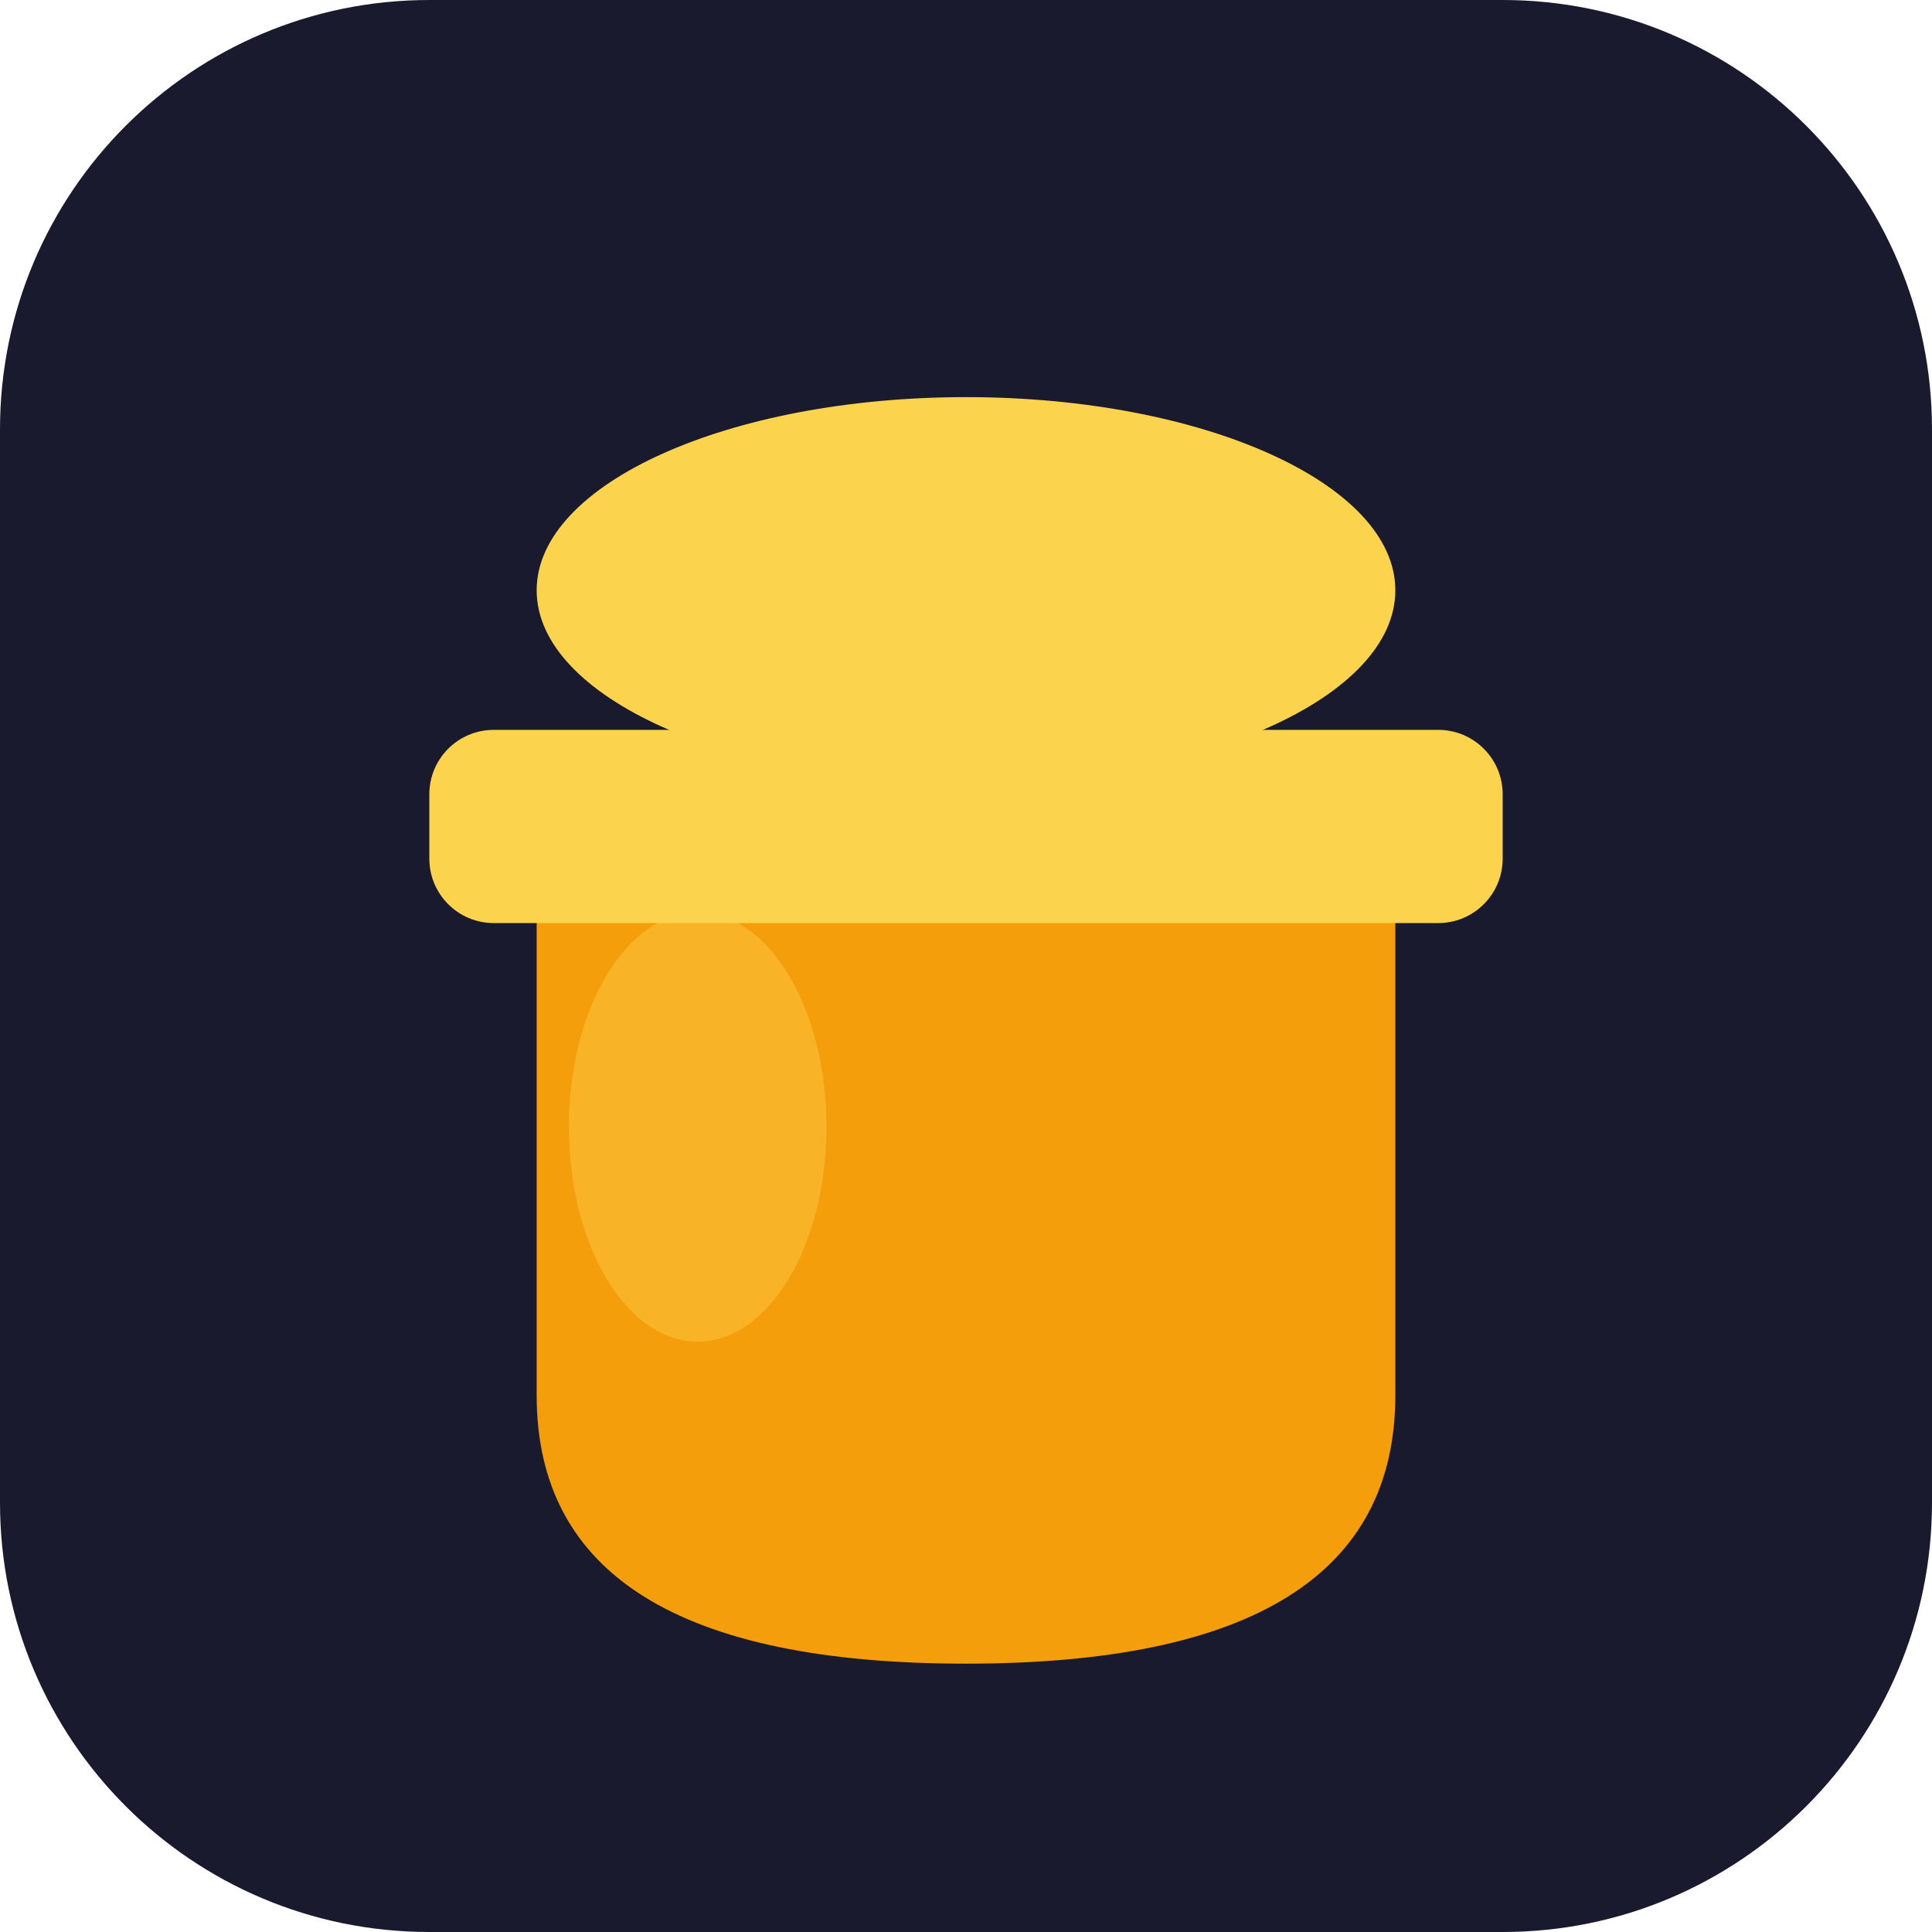
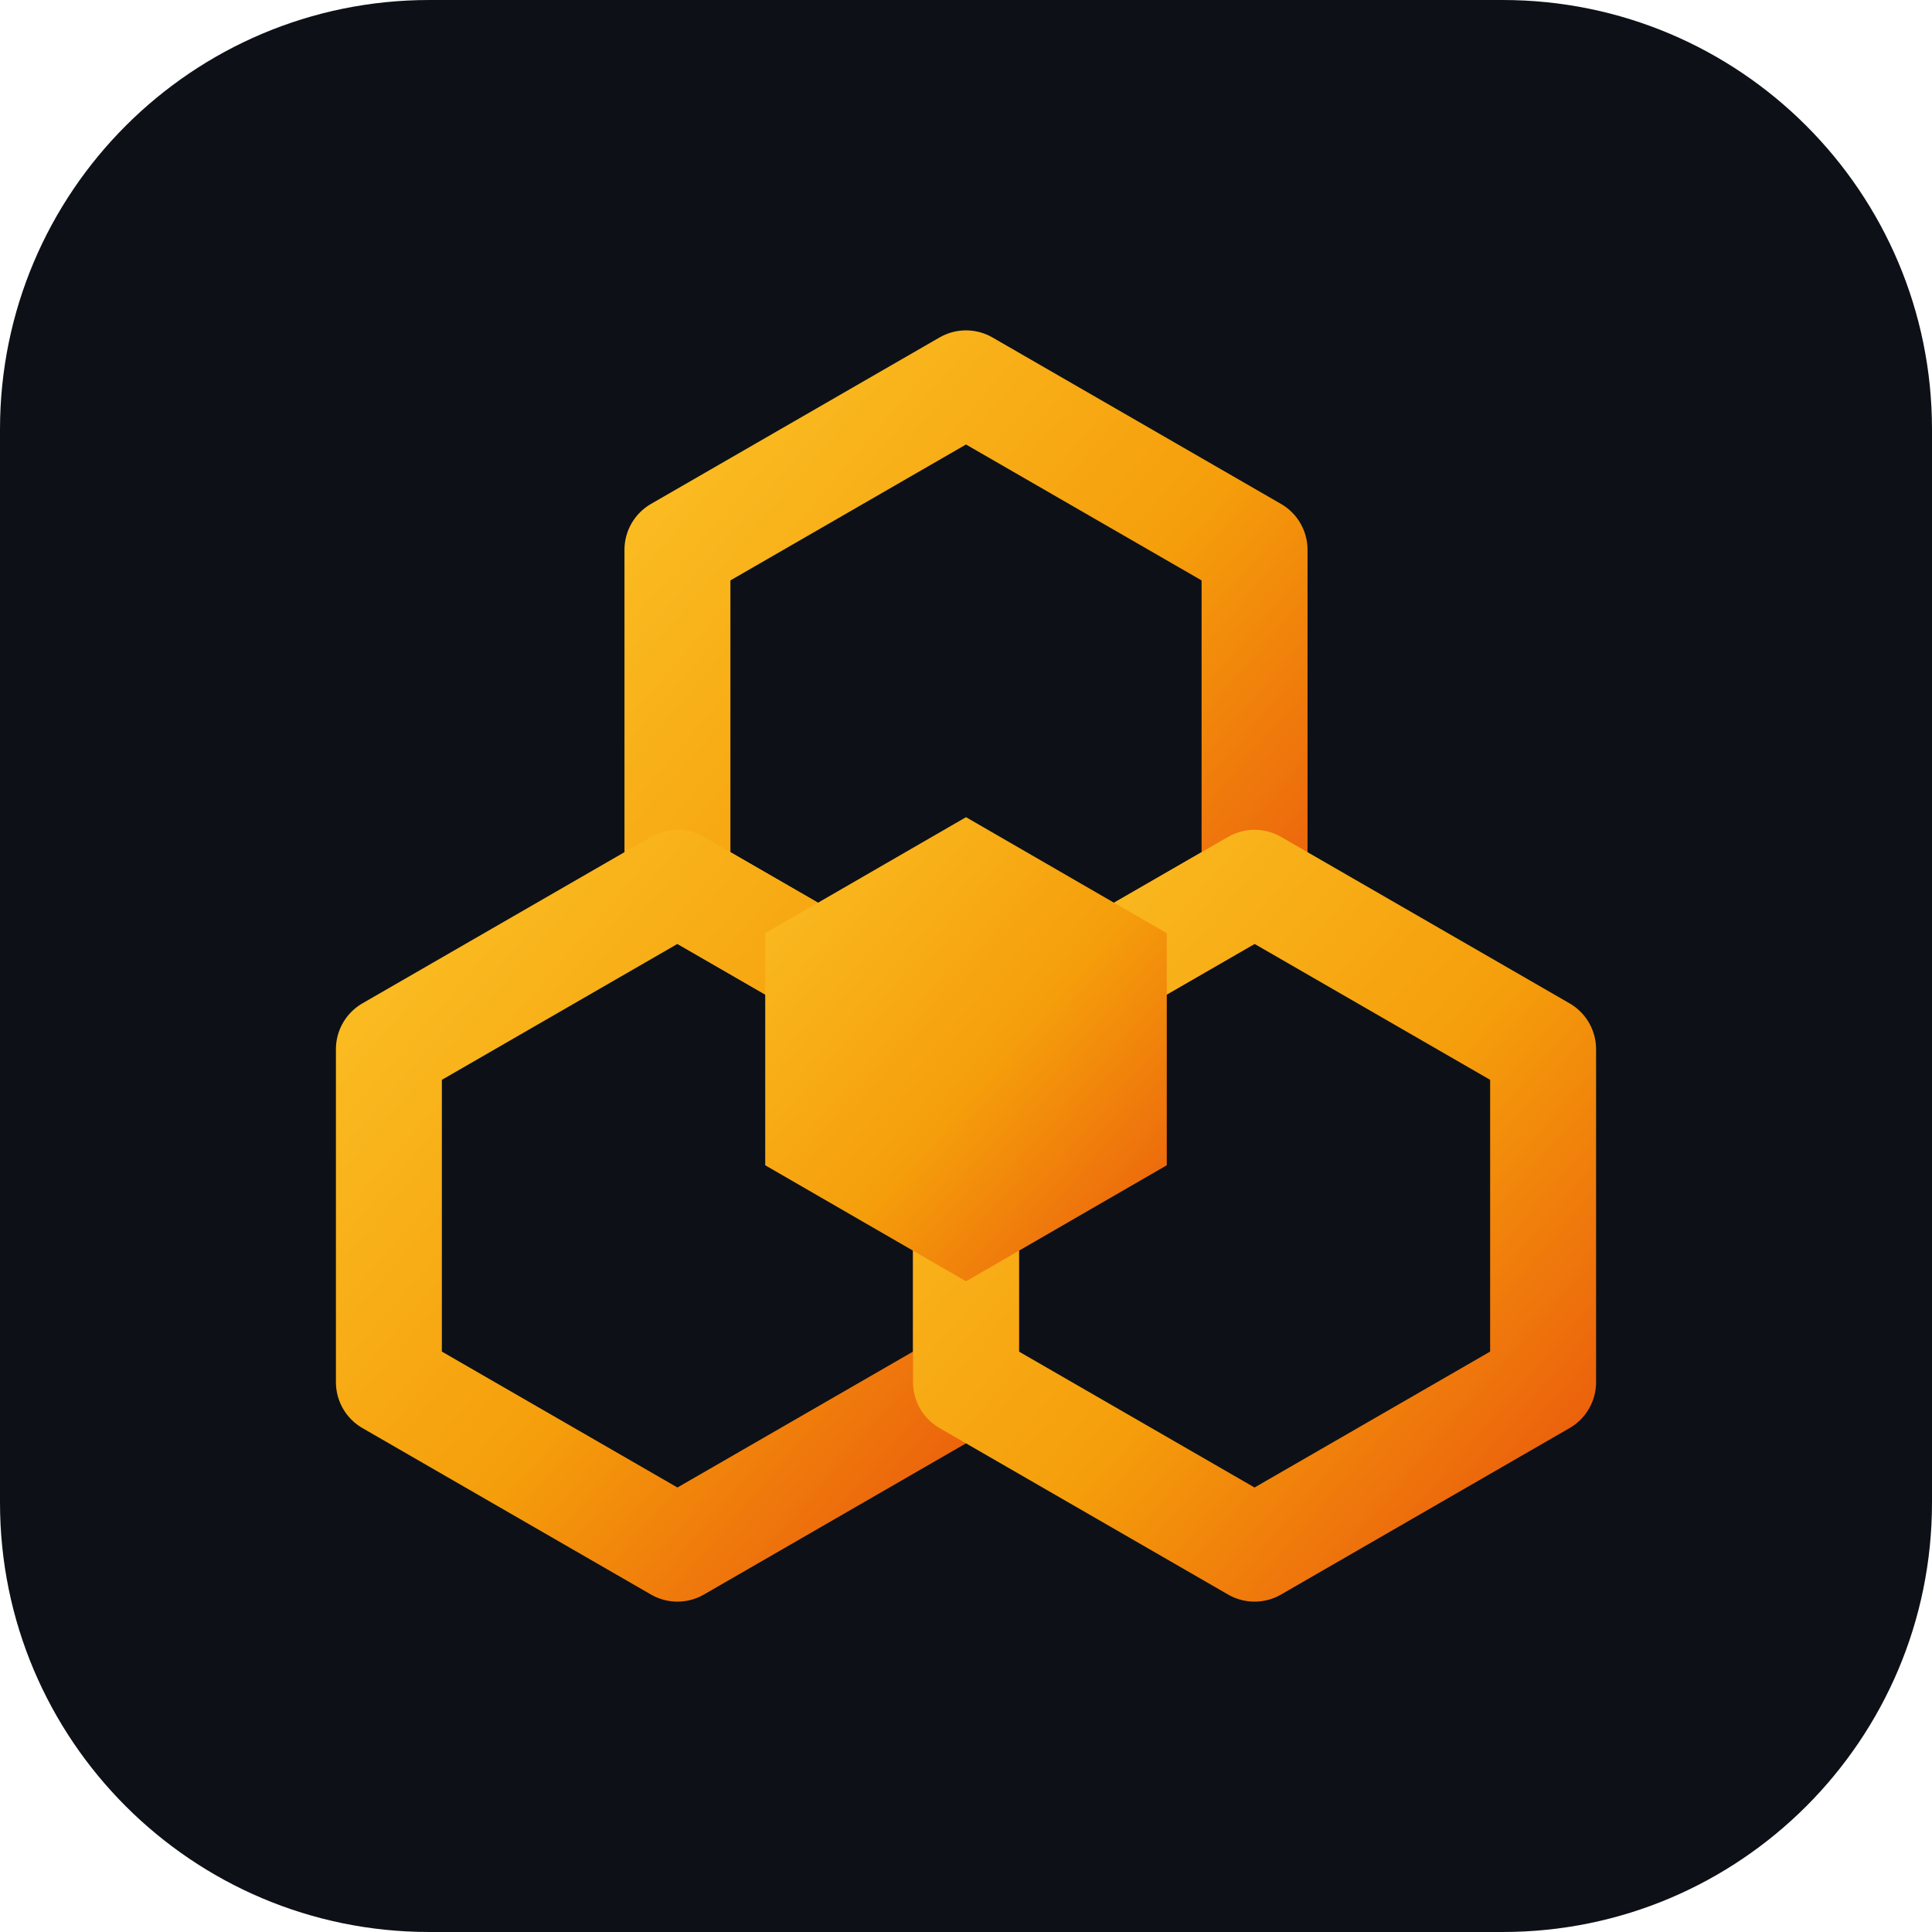
<svg xmlns="http://www.w3.org/2000/svg" viewBox="0 0 180 180">
-   <rect width="180" height="180" rx="40" fill="#1a1a2e" />
-   <path d="M50 80 L50 130 Q50 155 90 155 Q130 155 130 130 L130 80 Z" fill="#f59e0b" />
-   <rect x="40" y="68" width="100" height="18" rx="6" fill="#fcd34d" />
-   <ellipse cx="90" cy="55" rx="40" ry="18" fill="#fcd34d" />
-   <ellipse cx="65" cy="105" rx="12" ry="20" fill="#fcd34d" opacity="0.4" />
+   <defs>
+     <linearGradient id="hp-touch-grad" x1="0" y1="0" x2="1" y2="1">
+       <stop offset="0%" stop-color="#fbbf24" />
+       <stop offset="55%" stop-color="#f59e0b" />
+       <stop offset="100%" stop-color="#ea580c" />
+     </linearGradient>
+   </defs>
+   <rect width="180" height="180" rx="40" fill="#0d1117" />
+   <g transform="translate(90 90) scale(4.7) translate(-16 -16.15)">
+     <polygon points="16,4.6 21.72,7.9 21.72,14.5 16,17.8 10.28,14.5 10.28,7.9" fill="none" stroke="url(#hp-touch-grad)" stroke-width="2.1" stroke-linejoin="round" />
+     <polygon points="10.28,14.5 16,17.8 16,24.4 10.28,27.7 4.56,24.4 4.56,17.8" fill="none" stroke="url(#hp-touch-grad)" stroke-width="2.1" stroke-linejoin="round" />
+     <polygon points="21.72,14.5 27.44,17.8 27.44,24.4 21.72,27.7 16,24.4 16,17.8" fill="none" stroke="url(#hp-touch-grad)" stroke-width="2.1" stroke-linejoin="round" />
+     <polygon points="16,13.2 19.98,15.5 19.98,20.1 16,22.4 12.02,20.1 12.02,15.5" fill="url(#hp-touch-grad)" />
+   </g>
</svg>
